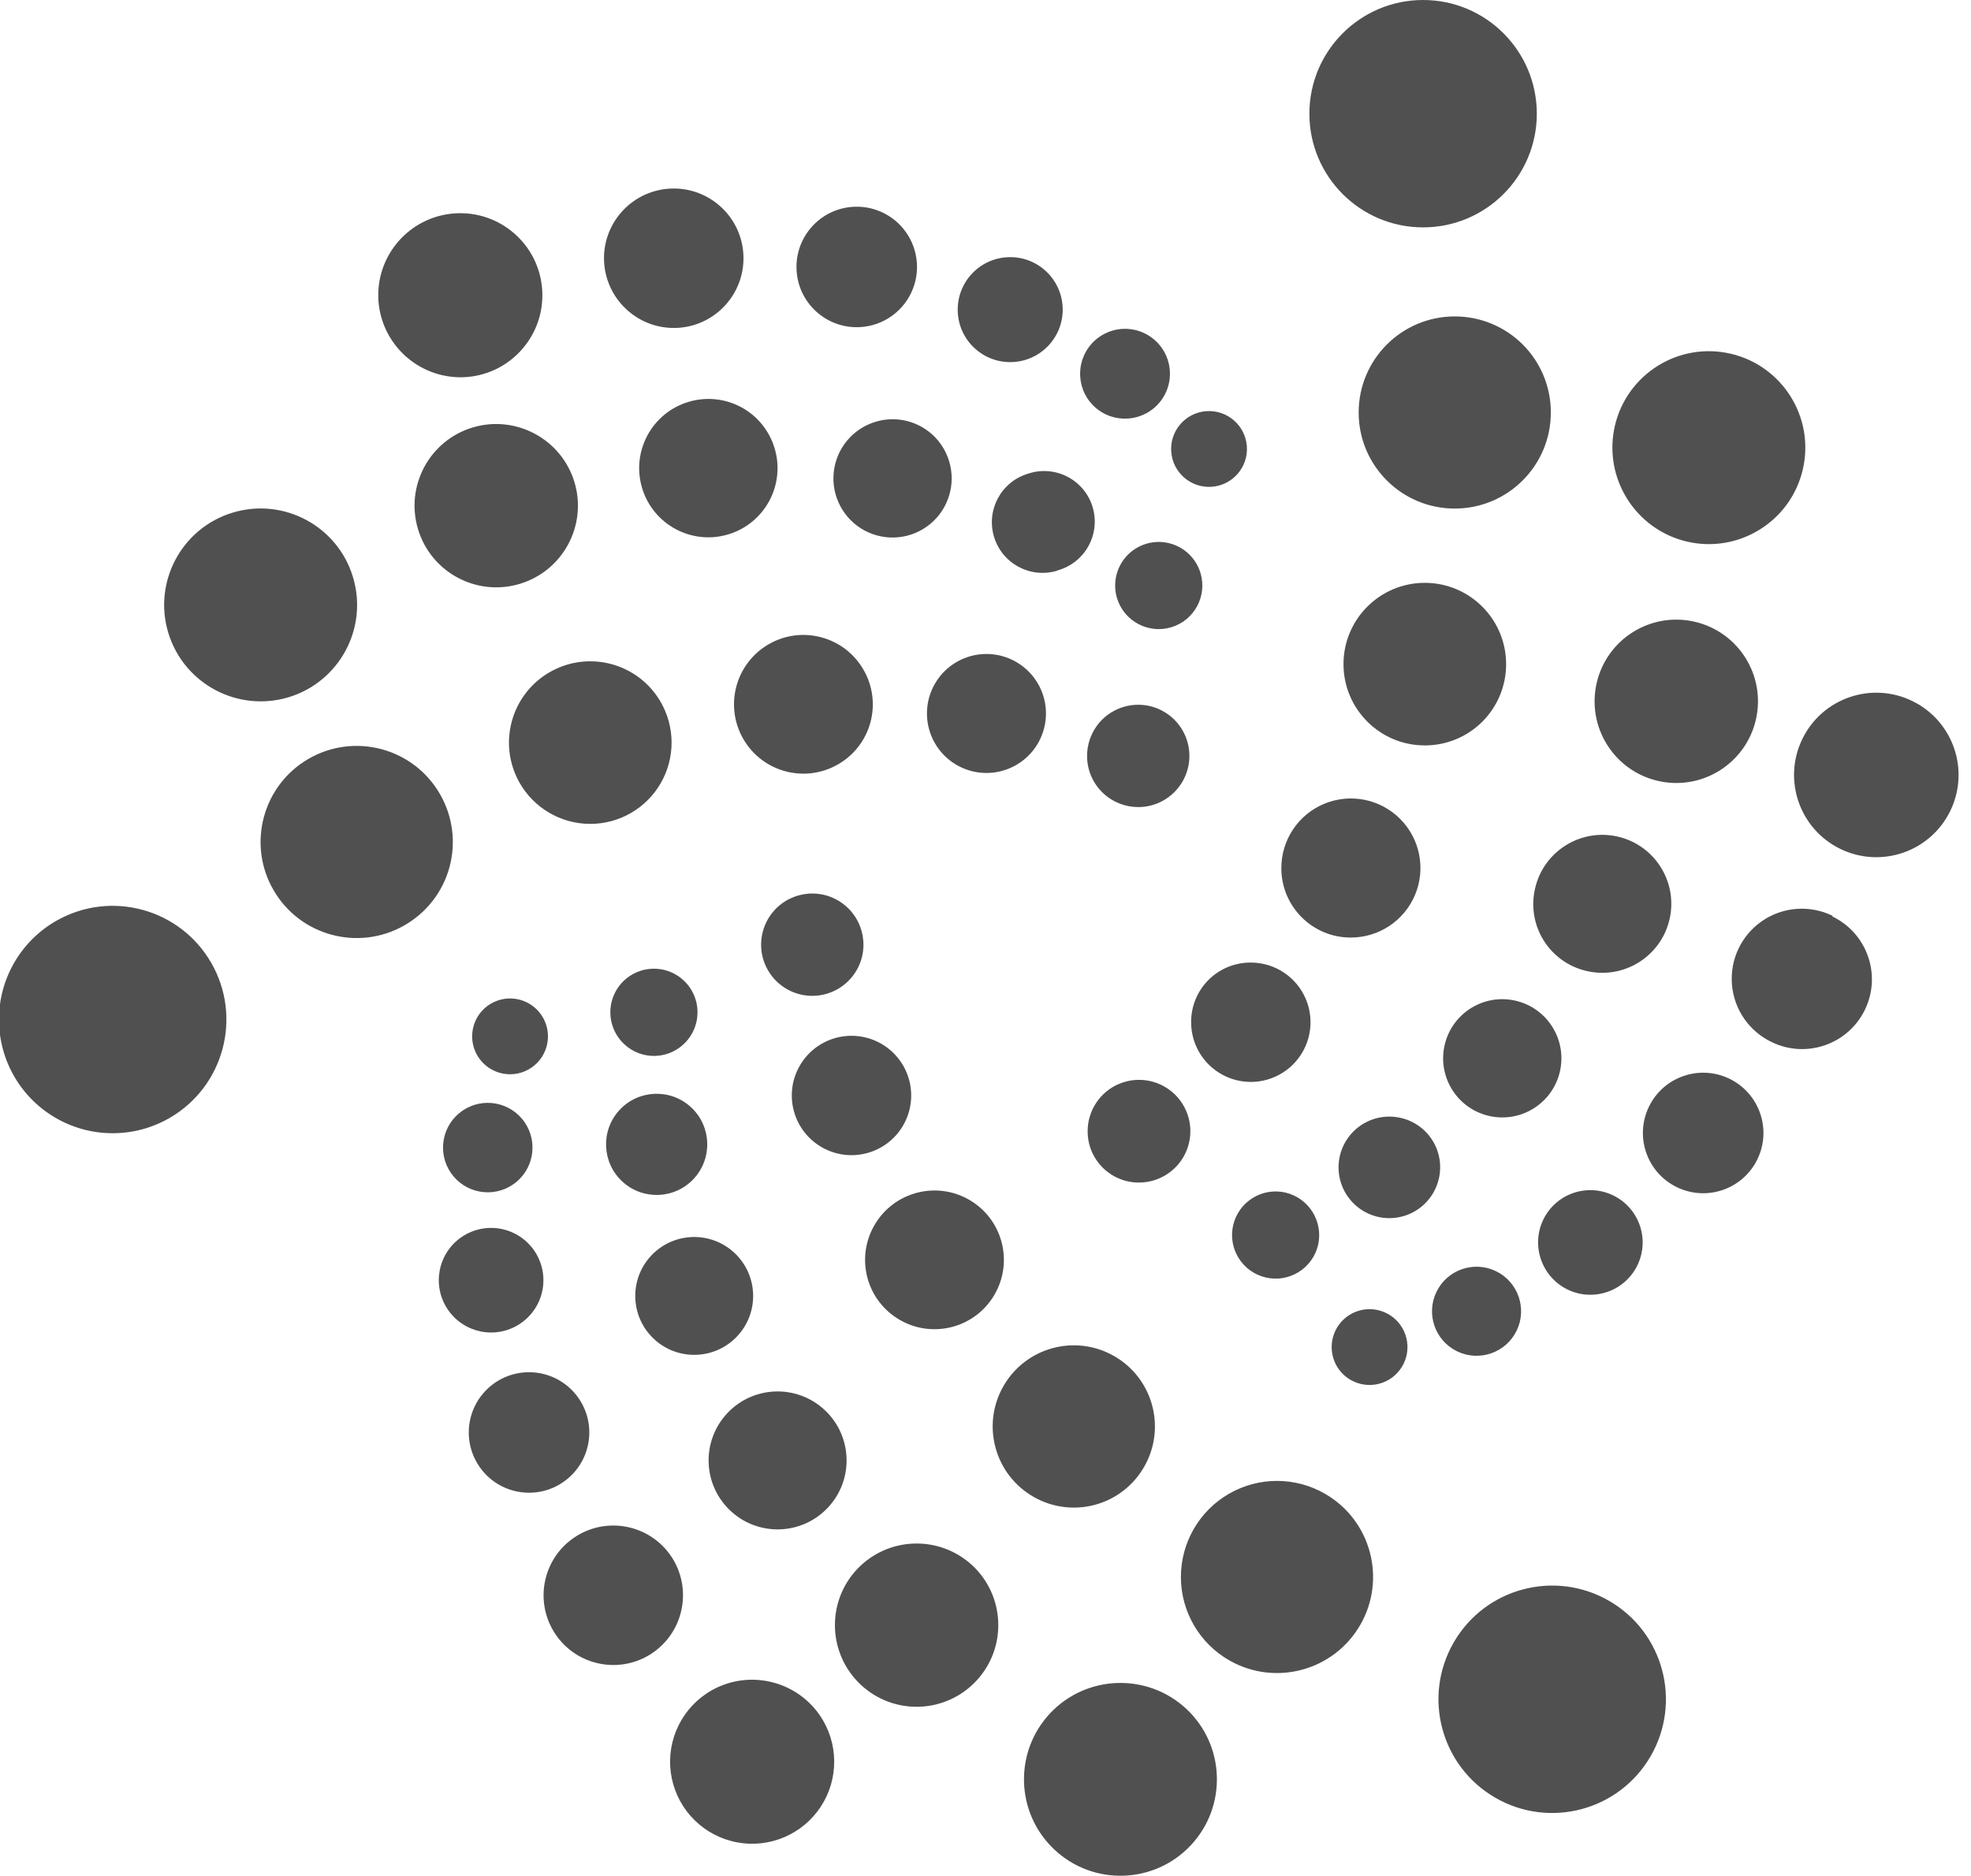
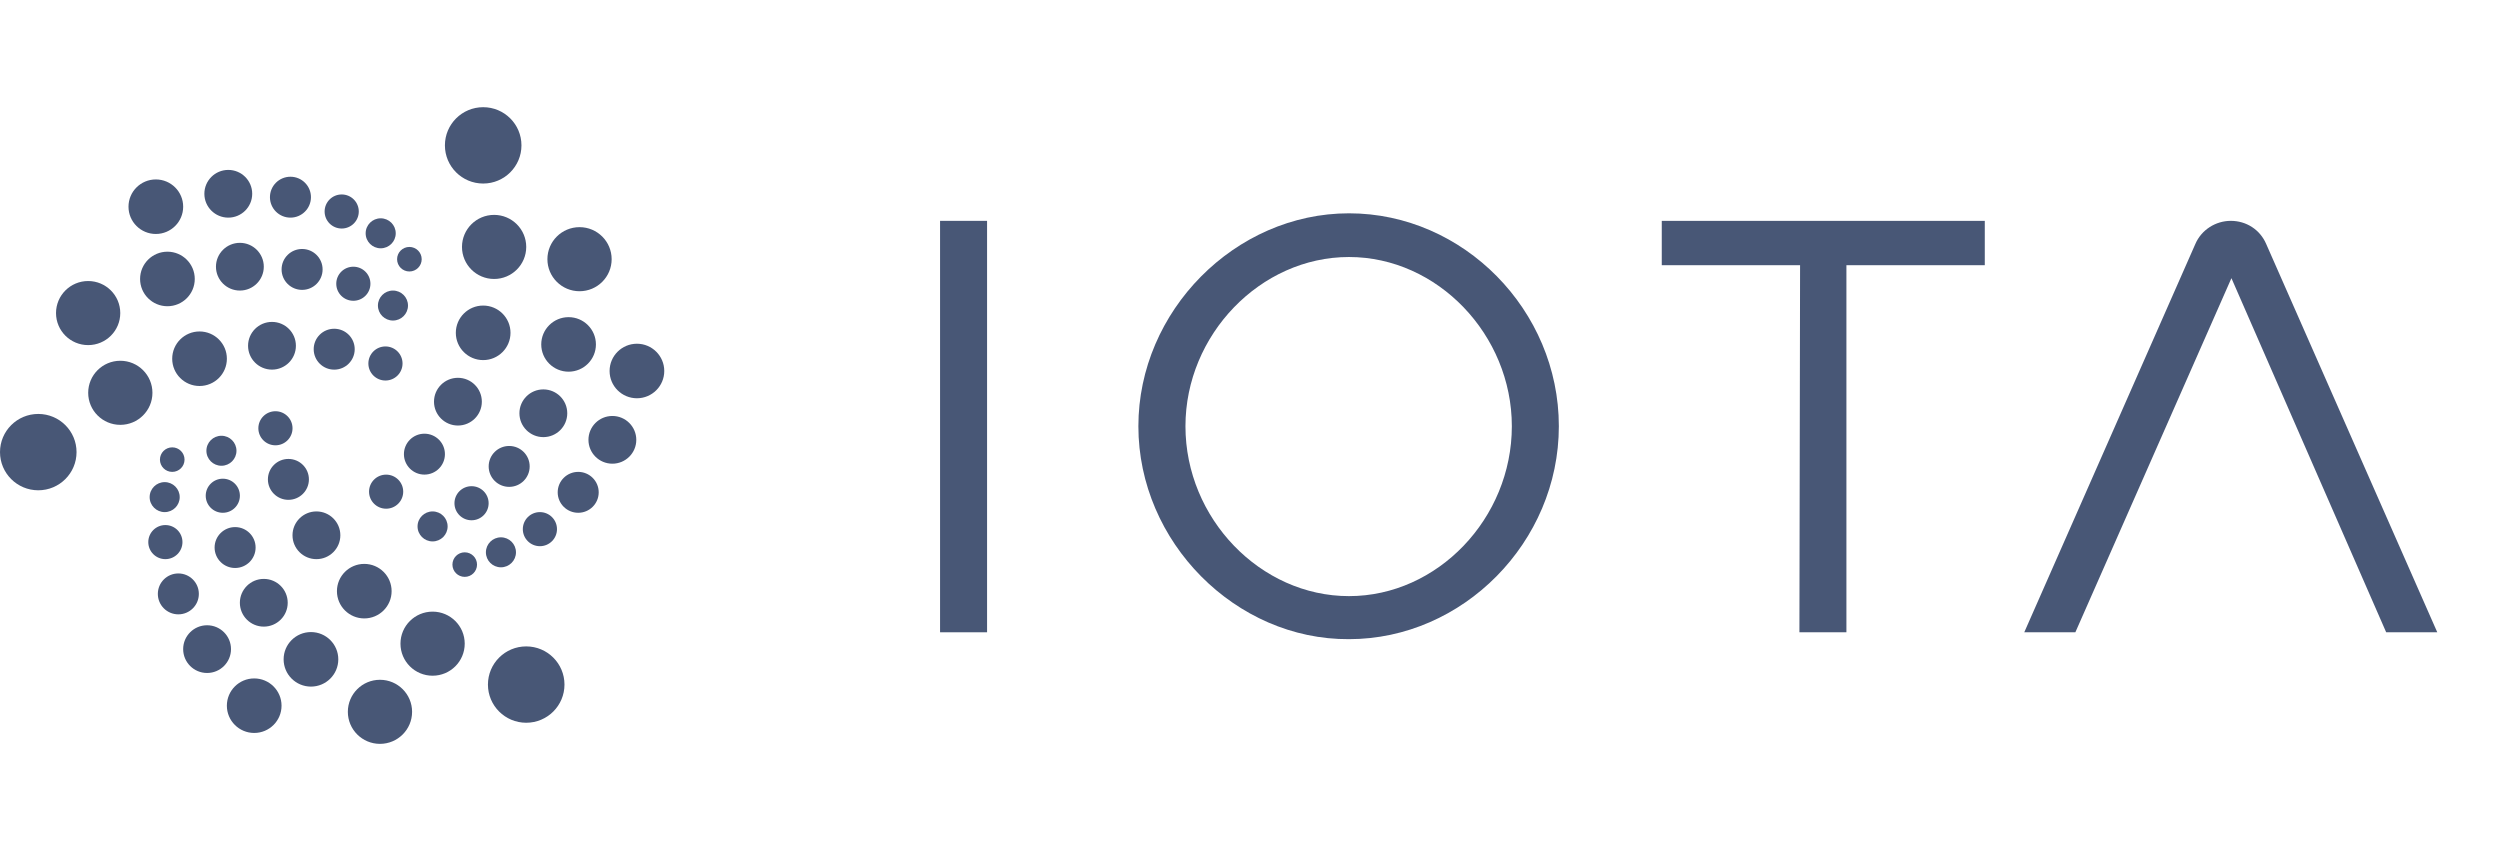
- <svg xmlns="http://www.w3.org/2000/svg" viewBox="0 0 104 99">
-   <g fill="#505050" fill-rule="nonzero">
-     <path d="M75.09 12a6 6 0 1 0 0-12 6 6 0 0 0 0 12zM76.76 16.7a5.07 5.07 0 1 0 5.07 5.07 5.06 5.06 0 0 0-5.07-5.07zM79.47 35.06a4.29 4.29 0 1 0-4.29 4.28 4.28 4.28 0 0 0 4.29-4.28zM71.27 49.48a3.67 3.67 0 1 0-3.66-3.66 3.66 3.66 0 0 0 3.66 3.66zM62.85 53.94A3.15 3.15 0 1 0 66 50.8a3.13 3.13 0 0 0-3.15 3.14zM60.09 62.41a2.71 2.71 0 1 0-2.7-2.7 2.7 2.7 0 0 0 2.7 2.7zM89 28.58a5.09 5.09 0 1 0-3.79-6.11A5.1 5.1 0 0 0 89 28.58zM87.47 41.21a4.31 4.31 0 1 0 1.959-8.395 4.31 4.31 0 0 0-1.959 8.395zM83.74 51.25A3.64 3.64 0 1 0 81 46.88a3.62 3.62 0 0 0 2.74 4.37zM78.55 58.89a3.12 3.12 0 1 0 1.435-6.073 3.12 3.12 0 0 0-1.435 6.073zM73.92 59a2.68 2.68 0 1 0 2 3.21 2.67 2.67 0 0 0-2-3.21zM67.83 62.94a2.3 2.3 0 1 0 1.72 2.76 2.31 2.31 0 0 0-1.72-2.76zM100.91 37a4.34 4.34 0 1 0-3.813 7.798A4.34 4.34 0 0 0 100.91 37zM96.69 48.33a3.699 3.699 0 1 0-3.2 6.67 3.68 3.68 0 0 0 3.2-6.63v-.04zM91.25 56.93a3.18 3.18 0 1 0-2.764 5.728 3.18 3.18 0 0 0 2.764-5.728zM82.72 68.06a2.76 2.76 0 1 0-1.29-3.69 2.77 2.77 0 0 0 1.29 3.69zM76.89 71.32a2.35 2.35 0 1 0 2.041-4.234 2.35 2.35 0 0 0-2.041 4.234zM73.13 69.29a2 2 0 1 0-1.71 3.616 2 2 0 0 0 1.71-3.616zM84.91 84.49a6 6 0 1 0-6.017 10.383A6 6 0 0 0 84.91 84.49zM69.94 78.85a5.07 5.07 0 1 0-5.06 8.787 5.07 5.07 0 0 0 5.06-8.787zM60.39 77.38A4.28 4.28 0 1 0 54.54 79a4.27 4.27 0 0 0 5.85-1.62zM47.48 69.66a3.66 3.66 0 1 0-1.34-5 3.65 3.65 0 0 0 1.34 5zM47.64 59.42a3.15 3.15 0 1 0-5.46-3.142 3.15 3.15 0 0 0 5.46 3.142zM40.52 48.51a2.7 2.7 0 1 0 4.688 2.68 2.7 2.7 0 0 0-4.688-2.68zM55.41 90.42a5.09 5.09 0 1 0 7.19-.23 5.1 5.1 0 0 0-7.19.23zM45.22 82.82a4.31 4.31 0 1 0 6.09-.2 4.32 4.32 0 0 0-6.09.2zM43.69 79.56a3.64 3.64 0 1 0-5.32-4.97 3.64 3.64 0 0 0 5.32 4.97zM38.9 70.52a3.11 3.11 0 1 0-4.54-4.252 3.11 3.11 0 0 0 4.54 4.252zM32.83 62.35a2.67 2.67 0 1 0 3.637-3.91 2.67 2.67 0 0 0-3.637 3.91zM36.18 55a2.3 2.3 0 1 0-3.24.11 2.29 2.29 0 0 0 3.24-.11zM37.26 89.39a4.33 4.33 0 1 0 6 1.14 4.34 4.34 0 0 0-6-1.14zM35.41 82.13a3.68 3.68 0 1 0-1 5.12 3.69 3.69 0 0 0 1-5.12zM30.55 73.82a3.18 3.18 0 1 0-5.247 3.594 3.18 3.18 0 0 0 5.247-3.594zM27.43 69.87a2.76 2.76 0 1 0-3.098-4.568 2.76 2.76 0 0 0 3.098 4.568zM24.4 58.62a2.36 2.36 0 1 0 2.674 3.89 2.36 2.36 0 0 0-2.674-3.89zM28.58 53.59a2 2 0 1 0-3.297 2.264 2 2 0 0 0 3.297-2.264zM3 48.58a6 6 0 1 0 5.972 10.408A6 6 0 0 0 3 48.58zM23.21 41.9a5.07 5.07 0 1 0-1.86 6.93 5.06 5.06 0 0 0 1.86-6.93zM27.41 41.3a4.29 4.29 0 1 0 7.44-4.273 4.29 4.29 0 0 0-7.44 4.273zM45.56 35.34a3.66 3.66 0 1 0-1.34 5 3.65 3.65 0 0 0 1.34-5zM54.79 36.12a3.14 3.14 0 1 0-5.438 3.14 3.14 3.14 0 0 0 5.438-3.14zM61.36 42.26a2.7 2.7 0 1 0-2.692-4.68 2.7 2.7 0 0 0 2.692 4.68zM15.22 36.8a5.09 5.09 0 1 0-6.34-3.4 5.1 5.1 0 0 0 6.34 3.4zM24.94 22.56a4.31 4.31 0 1 0 5.37 2.88 4.32 4.32 0 0 0-5.37-2.88zM36.33 21.21a3.65 3.65 0 1 0 4.54 2.44 3.64 3.64 0 0 0-4.54-2.44zM46.2 22.26a3.12 3.12 0 1 0 3.88 2.08 3.11 3.11 0 0 0-3.88-2.08zM55.78 30.11A2.67 2.67 0 1 0 54.24 25a2.673 2.673 0 0 0 1.54 5.12v-.01zM63.35 30.26a2.3 2.3 0 1 0-4.402 1.334 2.3 2.3 0 0 0 4.402-1.334zM24.61 19.9a4.33 4.33 0 1 0-4.64-4 4.35 4.35 0 0 0 4.64 4zM35.81 17.3a3.68 3.68 0 1 0-3.93-3.4 3.69 3.69 0 0 0 3.93 3.4zM45.44 17.26a3.18 3.18 0 1 0-.536-6.337 3.18 3.18 0 0 0 .536 6.337zM53.38 19.11a2.77 2.77 0 1 0-.153-5.538 2.77 2.77 0 0 0 .153 5.538zM59.5 22.09a2.37 2.37 0 1 0-2.5-2.18 2.36 2.36 0 0 0 2.5 2.18zM63.94 25.69a2 2 0 1 0-.29-3.99 2 2 0 0 0 .29 3.99z" />
-   </g>
+ <svg xmlns="http://www.w3.org/2000/svg" width="470" height="160" viewBox="0 0 470 160" fill="none">
+   <path d="M90.839 34.505C94.813 34.505 98.034 31.292 98.034 27.329C98.034 23.365 94.813 20.152 90.839 20.152C86.865 20.152 83.644 23.365 83.644 27.329C83.644 31.292 86.865 34.505 90.839 34.505Z" fill="#485776" />
+   <path d="M98.927 135.877C102.9 135.877 106.122 132.663 106.122 128.7C106.122 124.736 102.9 121.523 98.927 121.523C94.953 121.523 91.732 124.736 91.732 128.7C91.732 132.663 94.953 135.877 98.927 135.877Z" fill="#485776" />
+   <path d="M92.893 52.446C96.228 52.446 98.931 49.749 98.931 46.423C98.931 43.096 96.228 40.399 92.893 40.399C89.558 40.399 86.854 43.096 86.854 46.423C86.854 49.749 89.558 52.446 92.893 52.446Z" fill="#485776" />
+   <path d="M108.951 54.751C112.287 54.751 114.99 52.055 114.99 48.728C114.99 45.402 112.287 42.705 108.951 42.705C105.616 42.705 102.913 45.402 102.913 48.728C102.913 52.055 105.616 54.751 108.951 54.751Z" fill="#485776" />
+   <path d="M90.835 67.698C93.673 67.698 95.974 65.403 95.974 62.572C95.974 59.741 93.673 57.446 90.835 57.446C87.996 57.446 85.695 59.741 85.695 62.572C85.695 65.403 87.996 67.698 90.835 67.698Z" fill="#485776" />
+   <path d="M106.894 69.877C109.732 69.877 112.033 67.582 112.033 64.751C112.033 61.92 109.732 59.625 106.894 59.625C104.055 59.625 101.754 61.92 101.754 64.751C101.754 67.582 104.055 69.877 106.894 69.877Z" fill="#485776" />
+   <path d="M119.743 74.873C122.581 74.873 124.882 72.578 124.882 69.747C124.882 66.916 122.581 64.621 119.743 64.621C116.904 64.621 114.603 66.916 114.603 69.747C114.603 72.578 116.904 74.873 119.743 74.873Z" fill="#485776" />
+   <path d="M102.148 82.179C104.632 82.179 106.645 80.171 106.645 77.693C106.645 75.216 104.632 73.208 102.148 73.208C99.665 73.208 97.651 75.216 97.651 77.693C97.651 80.171 99.665 82.179 102.148 82.179Z" fill="#485776" />
+   <path d="M86.089 80C88.573 80 90.586 77.992 90.586 75.515C90.586 73.037 88.573 71.029 86.089 71.029C83.606 71.029 81.592 73.037 81.592 75.515C81.592 77.992 83.606 80 86.089 80Z" fill="#485776" />
+   <path d="M115.126 87.174C117.609 87.174 119.623 85.166 119.623 82.689C119.623 80.211 117.609 78.203 115.126 78.203C112.642 78.203 110.629 80.211 110.629 82.689C110.629 85.166 112.642 87.174 115.126 87.174Z" fill="#485776" />
+   <path d="M95.724 91.531C97.853 91.531 99.579 89.81 99.579 87.686C99.579 85.563 97.853 83.842 95.724 83.842C93.595 83.842 91.87 85.563 91.87 87.686C91.87 89.81 93.595 91.531 95.724 91.531Z" fill="#485776" />
+   <path d="M108.702 96.403C110.831 96.403 112.556 94.682 112.556 92.558C112.556 90.435 110.831 88.714 108.702 88.714C106.573 88.714 104.847 90.435 104.847 92.558C104.847 94.682 106.573 96.403 108.702 96.403Z" fill="#485776" />
+   <path d="M79.793 89.224C81.921 89.224 83.647 87.503 83.647 85.38C83.647 83.256 81.921 81.535 79.793 81.535C77.664 81.535 75.938 83.256 75.938 85.38C75.938 87.503 77.664 89.224 79.793 89.224Z" fill="#485776" />
+   <path d="M88.651 97.811C90.425 97.811 91.863 96.377 91.863 94.607C91.863 92.838 90.425 91.403 88.651 91.403C86.877 91.403 85.439 92.838 85.439 94.607C85.439 96.377 86.877 97.811 88.651 97.811Z" fill="#485776" />
+   <path d="M94.176 106.655C95.737 106.655 97.003 105.393 97.003 103.836C97.003 102.279 95.737 101.017 94.176 101.017C92.615 101.017 91.35 102.279 91.35 103.836C91.35 105.393 92.615 106.655 94.176 106.655Z" fill="#485776" />
+   <path d="M87.37 108.451C88.647 108.451 89.682 107.419 89.682 106.145C89.682 104.871 88.647 103.838 87.37 103.838C86.092 103.838 85.057 104.871 85.057 106.145C85.057 107.419 86.092 108.451 87.37 108.451Z" fill="#485776" />
+   <path d="M81.326 101.787C82.887 101.787 84.152 100.525 84.152 98.968C84.152 97.411 82.887 96.148 81.326 96.148C79.765 96.148 78.499 97.411 78.499 98.968C78.499 100.525 79.765 101.787 81.326 101.787Z" fill="#485776" />
+   <path d="M72.592 95.637C74.366 95.637 75.804 94.203 75.804 92.433C75.804 90.664 74.366 89.23 72.592 89.23C70.818 89.23 69.38 90.664 69.38 92.433C69.38 94.203 70.818 95.637 72.592 95.637Z" fill="#485776" />
+   <path d="M72.465 71.538C74.239 71.538 75.677 70.104 75.677 68.335C75.677 66.565 74.239 65.131 72.465 65.131C70.691 65.131 69.253 66.565 69.253 68.335C69.253 70.104 70.691 71.538 72.465 71.538Z" fill="#485776" />
+   <path d="M73.876 60.263C75.437 60.263 76.703 59.001 76.703 57.443C76.703 55.886 75.437 54.624 73.876 54.624C72.315 54.624 71.05 55.886 71.05 57.443C71.05 59.001 72.315 60.263 73.876 60.263Z" fill="#485776" />
+   <path d="M76.965 51.038C78.242 51.038 79.278 50.006 79.278 48.732C79.278 47.458 78.242 46.425 76.965 46.425C75.688 46.425 74.652 47.458 74.652 48.732C74.652 50.006 75.688 51.038 76.965 51.038Z" fill="#485776" />
+   <path d="M71.57 46.681C73.131 46.681 74.397 45.418 74.397 43.861C74.397 42.304 73.131 41.042 71.57 41.042C70.009 41.042 68.743 42.304 68.743 43.861C68.743 45.418 70.009 46.681 71.57 46.681Z" fill="#485776" />
+   <path d="M101.502 102.684C103.276 102.684 104.714 101.25 104.714 99.48C104.714 97.711 103.276 96.276 101.502 96.276C99.728 96.276 98.29 97.711 98.29 99.48C98.29 101.25 99.728 102.684 101.502 102.684Z" fill="#485776" />
+   <path d="M64.239 42.964C66.013 42.964 67.451 41.53 67.451 39.761C67.451 37.991 66.013 36.557 64.239 36.557C62.465 36.557 61.027 37.991 61.027 39.761C61.027 41.53 62.465 42.964 64.239 42.964Z" fill="#485776" />
+   <path d="M66.429 56.547C68.203 56.547 69.641 55.113 69.641 53.343C69.641 51.574 68.203 50.14 66.429 50.14C64.655 50.14 63.217 51.574 63.217 53.343C63.217 55.113 64.655 56.547 66.429 56.547Z" fill="#485776" />
+   <path d="M62.83 69.493C64.959 69.493 66.685 67.772 66.685 65.648C66.685 63.525 64.959 61.804 62.83 61.804C60.701 61.804 58.975 63.525 58.975 65.648C58.975 67.772 60.701 69.493 62.83 69.493Z" fill="#485776" />
+   <path d="M51.133 69.489C53.617 69.489 55.63 67.481 55.63 65.004C55.63 62.527 53.617 60.519 51.133 60.519C48.65 60.519 46.636 62.527 46.636 65.004C46.636 67.481 48.65 69.489 51.133 69.489Z" fill="#485776" />
+   <path d="M37.513 72.567C40.352 72.567 42.653 70.272 42.653 67.441C42.653 64.609 40.352 62.315 37.513 62.315C34.675 62.315 32.374 64.609 32.374 67.441C32.374 70.272 34.675 72.567 37.513 72.567Z" fill="#485776" />
+   <path d="M22.619 79.871C25.954 79.871 28.658 77.174 28.658 73.847C28.658 70.521 25.954 67.824 22.619 67.824C19.284 67.824 16.58 70.521 16.58 73.847C16.58 77.174 19.284 79.871 22.619 79.871Z" fill="#485776" />
+   <path d="M7.195 92.174C11.169 92.174 14.39 88.961 14.39 84.998C14.39 81.034 11.169 77.821 7.195 77.821C3.221 77.821 0 81.034 0 84.998C0 88.961 3.221 92.174 7.195 92.174Z" fill="#485776" />
+   <path d="M16.571 64.88C19.906 64.88 22.61 62.184 22.61 58.857C22.61 55.531 19.906 52.834 16.571 52.834C13.236 52.834 10.532 55.531 10.532 58.857C10.532 62.184 13.236 64.88 16.571 64.88Z" fill="#485776" />
+   <path d="M31.476 57.571C34.314 57.571 36.615 55.276 36.615 52.444C36.615 49.613 34.314 47.318 31.476 47.318C28.637 47.318 26.336 49.613 26.336 52.444C26.336 55.276 28.637 57.571 31.476 57.571Z" fill="#485776" />
+   <path d="M29.297 43.987C32.135 43.987 34.436 41.692 34.436 38.861C34.436 36.029 32.135 33.734 29.297 33.734C26.458 33.734 24.157 36.029 24.157 38.861C24.157 41.692 26.458 43.987 29.297 43.987Z" fill="#485776" />
+   <path d="M42.918 40.915C45.401 40.915 47.415 38.907 47.415 36.43C47.415 33.953 45.401 31.944 42.918 31.944C40.434 31.944 38.421 33.953 38.421 36.43C38.421 38.907 40.434 40.915 42.918 40.915Z" fill="#485776" />
+   <path d="M54.604 40.915C56.733 40.915 58.459 39.194 58.459 37.07C58.459 34.947 56.733 33.226 54.604 33.226C52.475 33.226 50.75 34.947 50.75 37.07C50.75 39.194 52.475 40.915 54.604 40.915Z" fill="#485776" />
+   <path d="M56.794 54.497C58.922 54.497 60.648 52.776 60.648 50.652C60.648 48.529 58.922 46.808 56.794 46.808C54.665 46.808 52.939 48.529 52.939 50.652C52.939 52.776 54.665 54.497 56.794 54.497Z" fill="#485776" />
+   <path d="M45.097 54.625C47.58 54.625 49.594 52.617 49.594 50.14C49.594 47.663 47.58 45.654 45.097 45.654C42.613 45.654 40.6 47.663 40.6 50.14C40.6 52.617 42.613 54.625 45.097 54.625Z" fill="#485776" />
+   <path d="M32.38 88.715C33.658 88.715 34.693 87.682 34.693 86.408C34.693 85.134 33.658 84.102 32.38 84.102C31.103 84.102 30.068 85.134 30.068 86.408C30.068 87.682 31.103 88.715 32.38 88.715Z" fill="#485776" />
+   <path d="M41.63 87.563C43.191 87.563 44.456 86.3 44.456 84.743C44.456 83.186 43.191 81.924 41.63 81.924C40.069 81.924 38.803 83.186 38.803 84.743C38.803 86.3 40.069 87.563 41.63 87.563Z" fill="#485776" />
+   <path d="M51.783 83.718C53.557 83.718 54.995 82.284 54.995 80.514C54.995 78.745 53.557 77.311 51.783 77.311C50.009 77.311 48.571 78.745 48.571 80.514C48.571 82.284 50.009 83.718 51.783 83.718Z" fill="#485776" />
+   <path d="M54.221 93.969C56.349 93.969 58.075 92.248 58.075 90.125C58.075 88.002 56.349 86.28 54.221 86.28C52.092 86.28 50.366 88.002 50.366 90.125C50.366 92.248 52.092 93.969 54.221 93.969Z" fill="#485776" />
+   <path d="M41.888 96.403C43.662 96.403 45.1 94.968 45.1 93.199C45.1 91.43 43.662 89.995 41.888 89.995C40.114 89.995 38.676 91.43 38.676 93.199C38.676 94.968 40.114 96.403 41.888 96.403Z" fill="#485776" />
+   <path d="M30.96 96.277C32.521 96.277 33.786 95.015 33.786 93.458C33.786 91.901 32.521 90.639 30.96 90.639C29.399 90.639 28.133 91.901 28.133 93.458C28.133 95.015 29.399 96.277 30.96 96.277Z" fill="#485776" />
+   <path d="M31.09 105.119C32.864 105.119 34.303 103.684 34.303 101.915C34.303 100.145 32.864 98.711 31.09 98.711C29.316 98.711 27.878 100.145 27.878 101.915C27.878 103.684 29.316 105.119 31.09 105.119Z" fill="#485776" />
+   <path d="M44.2 106.782C46.328 106.782 48.054 105.061 48.054 102.937C48.054 100.814 46.328 99.093 44.2 99.093C42.071 99.093 40.345 100.814 40.345 102.937C40.345 105.061 42.071 106.782 44.2 106.782Z" fill="#485776" />
+   <path d="M59.488 105.119C61.971 105.119 63.985 103.111 63.985 100.634C63.985 98.157 61.971 96.148 59.488 96.148C57.004 96.148 54.991 98.157 54.991 100.634C54.991 103.111 57.004 105.119 59.488 105.119Z" fill="#485776" />
+   <path d="M68.483 116.264C71.322 116.264 73.623 113.969 73.623 111.138C73.623 108.307 71.322 106.012 68.483 106.012C65.645 106.012 63.344 108.307 63.344 111.138C63.344 113.969 65.645 116.264 68.483 116.264Z" fill="#485776" />
+   <path d="M49.593 117.805C52.076 117.805 54.09 115.797 54.09 113.319C54.09 110.842 52.076 108.834 49.593 108.834C47.109 108.834 45.096 110.842 45.096 113.319C45.096 115.797 47.109 117.805 49.593 117.805Z" fill="#485776" />
+   <path d="M38.932 126.52C41.415 126.52 43.428 124.511 43.428 122.034C43.428 119.557 41.415 117.549 38.932 117.549C36.448 117.549 34.435 119.557 34.435 122.034C34.435 124.511 36.448 126.52 38.932 126.52Z" fill="#485776" />
+   <path d="M47.791 137.796C50.629 137.796 52.93 135.501 52.93 132.67C52.93 129.839 50.629 127.544 47.791 127.544C44.952 127.544 42.651 129.839 42.651 132.67C42.651 135.501 44.952 137.796 47.791 137.796Z" fill="#485776" />
+   <path d="M71.434 139.846C74.769 139.846 77.473 137.15 77.473 133.823C77.473 130.496 74.769 127.8 71.434 127.8C68.099 127.8 65.395 130.496 65.395 133.823C65.395 137.15 68.099 139.846 71.434 139.846Z" fill="#485776" />
+   <path d="M58.461 129.081C61.299 129.081 63.6 126.786 63.6 123.955C63.6 121.124 61.299 118.829 58.461 118.829C55.622 118.829 53.321 121.124 53.321 123.955C53.321 126.786 55.622 129.081 58.461 129.081Z" fill="#485776" />
+   <path d="M81.328 127.034C84.663 127.034 87.367 124.337 87.367 121.01C87.367 117.684 84.663 114.987 81.328 114.987C77.993 114.987 75.289 117.684 75.289 121.01C75.289 124.337 77.993 127.034 81.328 127.034Z" fill="#485776" />
+   <path d="M33.528 115.497C35.657 115.497 37.383 113.776 37.383 111.652C37.383 109.529 35.657 107.808 33.528 107.808C31.399 107.808 29.674 109.529 29.674 111.652C29.674 113.776 31.399 115.497 33.528 115.497Z" fill="#485776" />
+   <path d="M185.569 41.52H176.732V118.869H185.569V41.52Z" fill="#485776" />
+   <path d="M214.015 80.133C214.015 58.459 232.21 40.103 253.607 40.103C275.128 40.103 293.063 58.322 293.063 80.133C293.063 101.943 275.004 120.162 253.607 120.162C232.334 120.286 214.015 101.943 214.015 80.133ZM284.226 80.133C284.226 62.945 270.263 48.318 253.607 48.318C236.951 48.318 222.865 62.945 222.865 80.133C222.865 97.457 236.951 112.071 253.607 112.071C270.263 112.071 284.226 97.457 284.226 80.133Z" fill="#485776" />
+   <path d="M338.414 49.858H312.412V41.52H373.14V49.858H347.126V118.869H338.29L338.414 49.858Z" fill="#485776" />
+   <path d="M419.508 52.294L390.168 118.869H380.562L412.719 45.882C413.874 43.185 416.567 41.52 419.384 41.52C422.326 41.52 424.895 43.185 426.049 45.882L458.207 118.869H448.601L419.508 52.294Z" fill="#485776" />
</svg>
